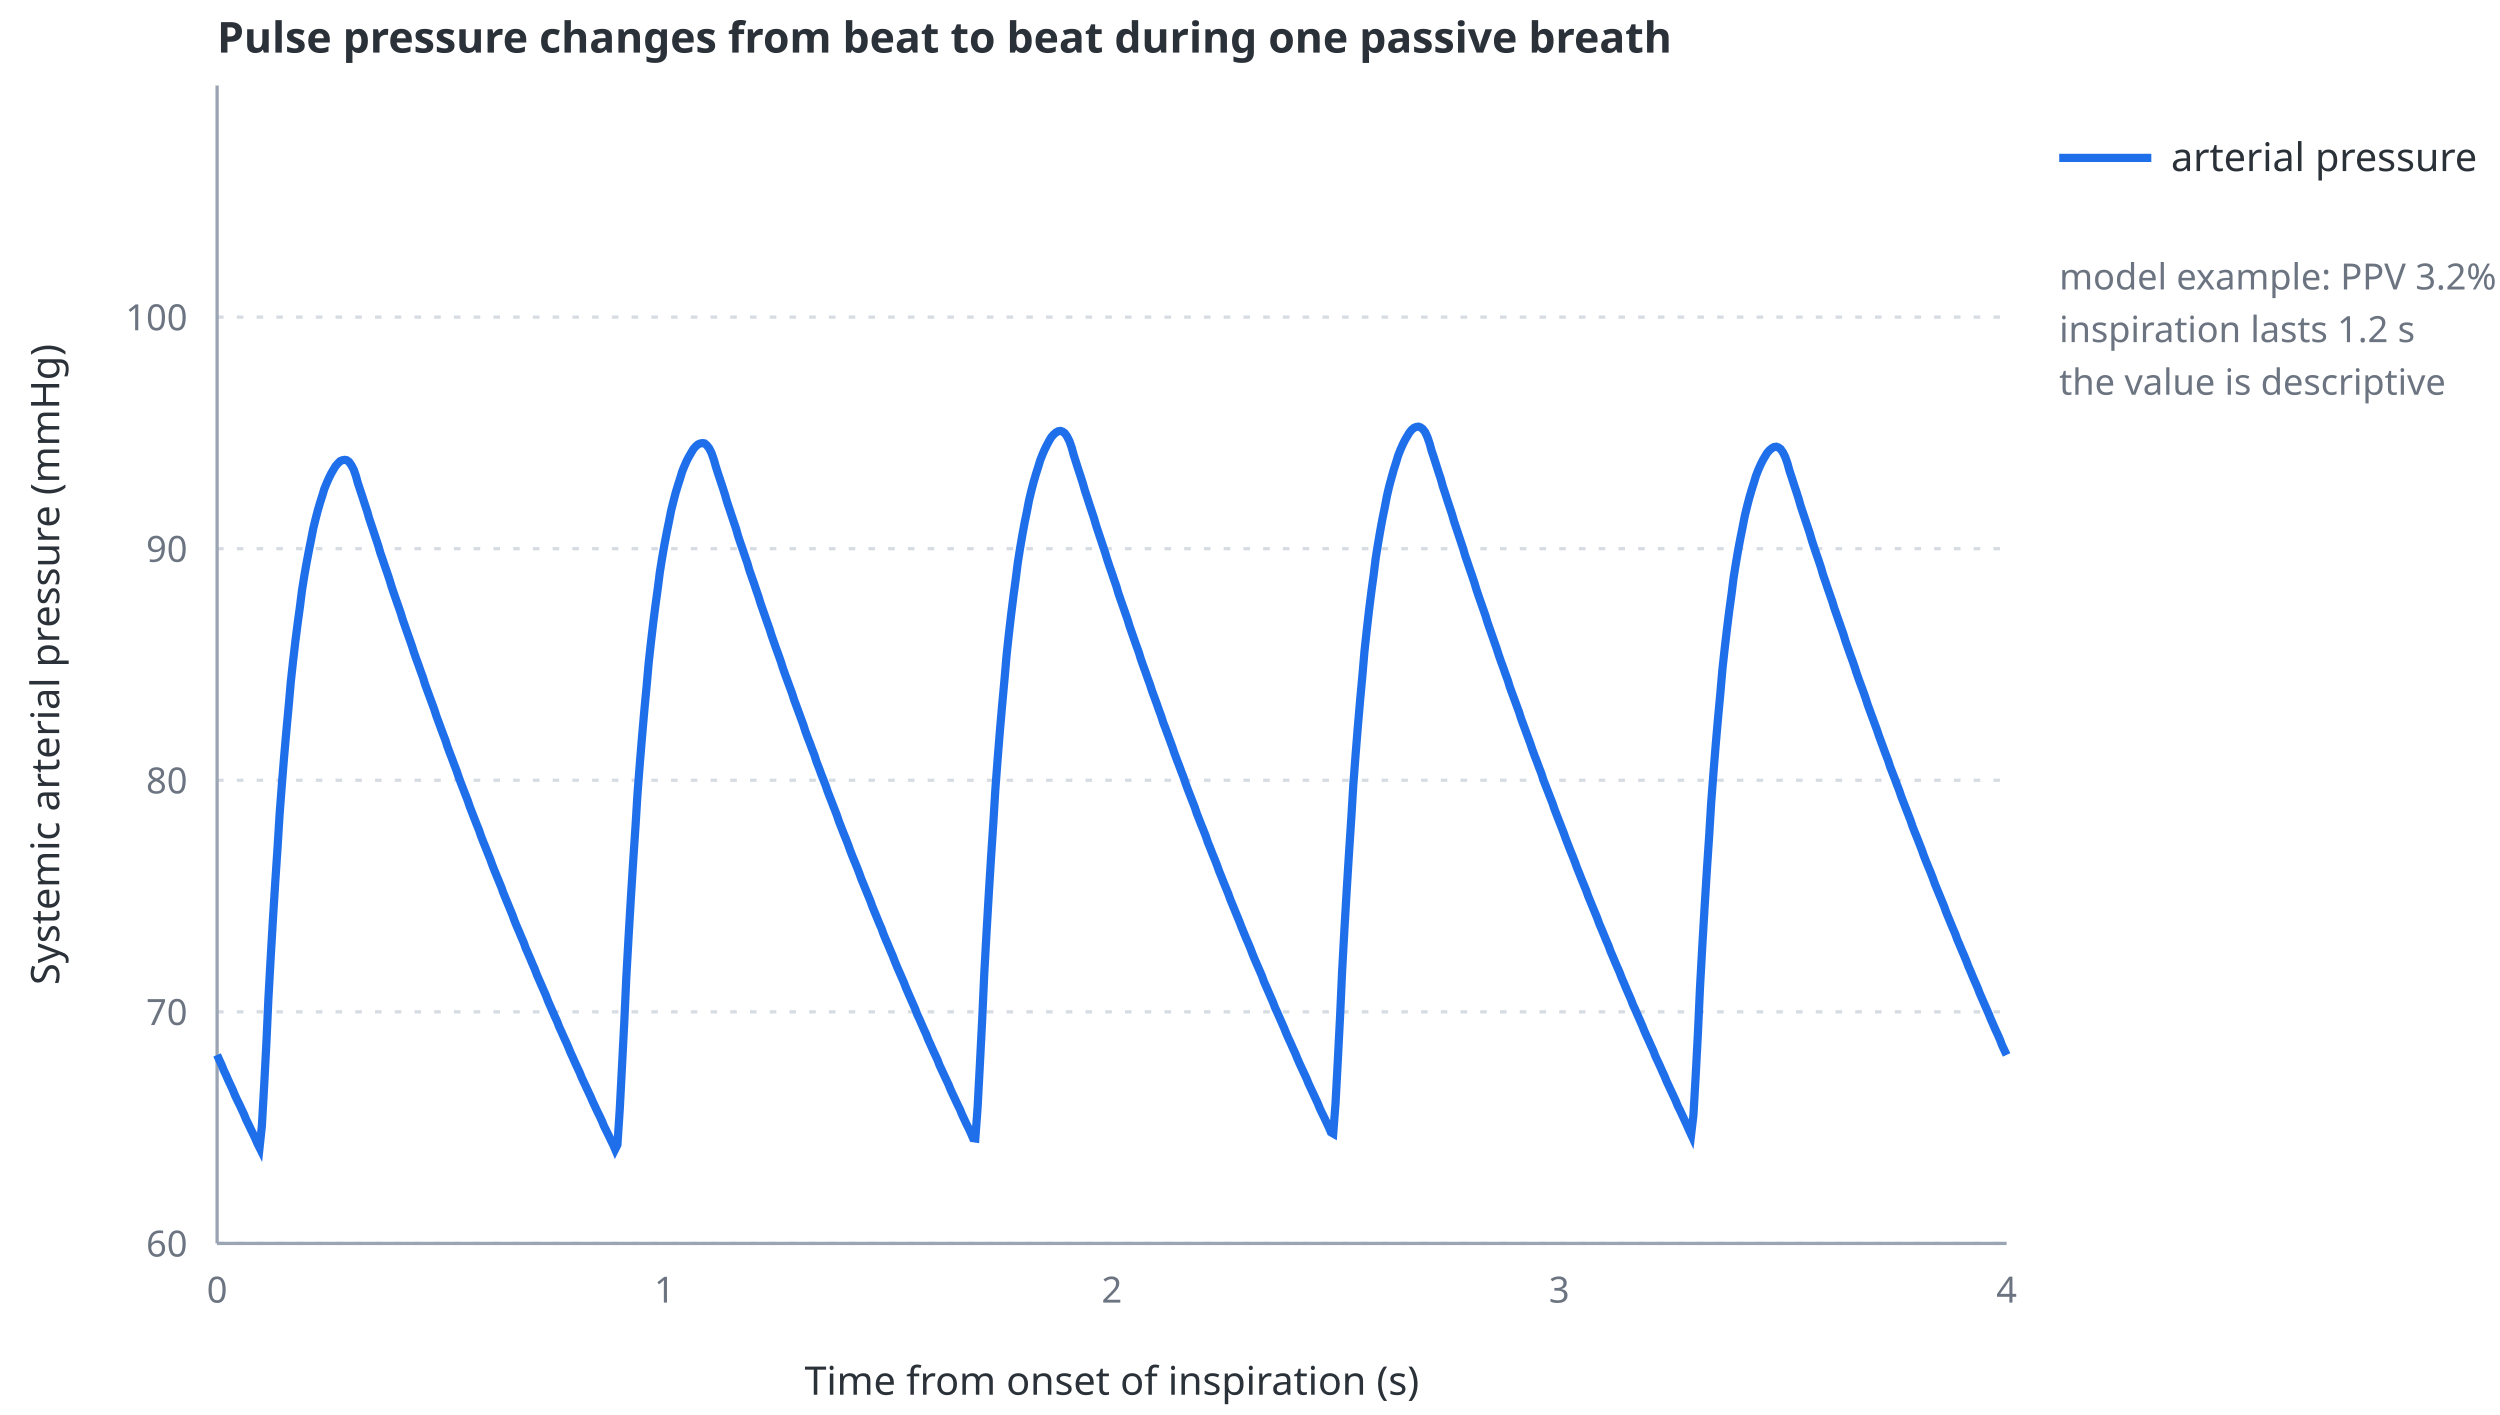
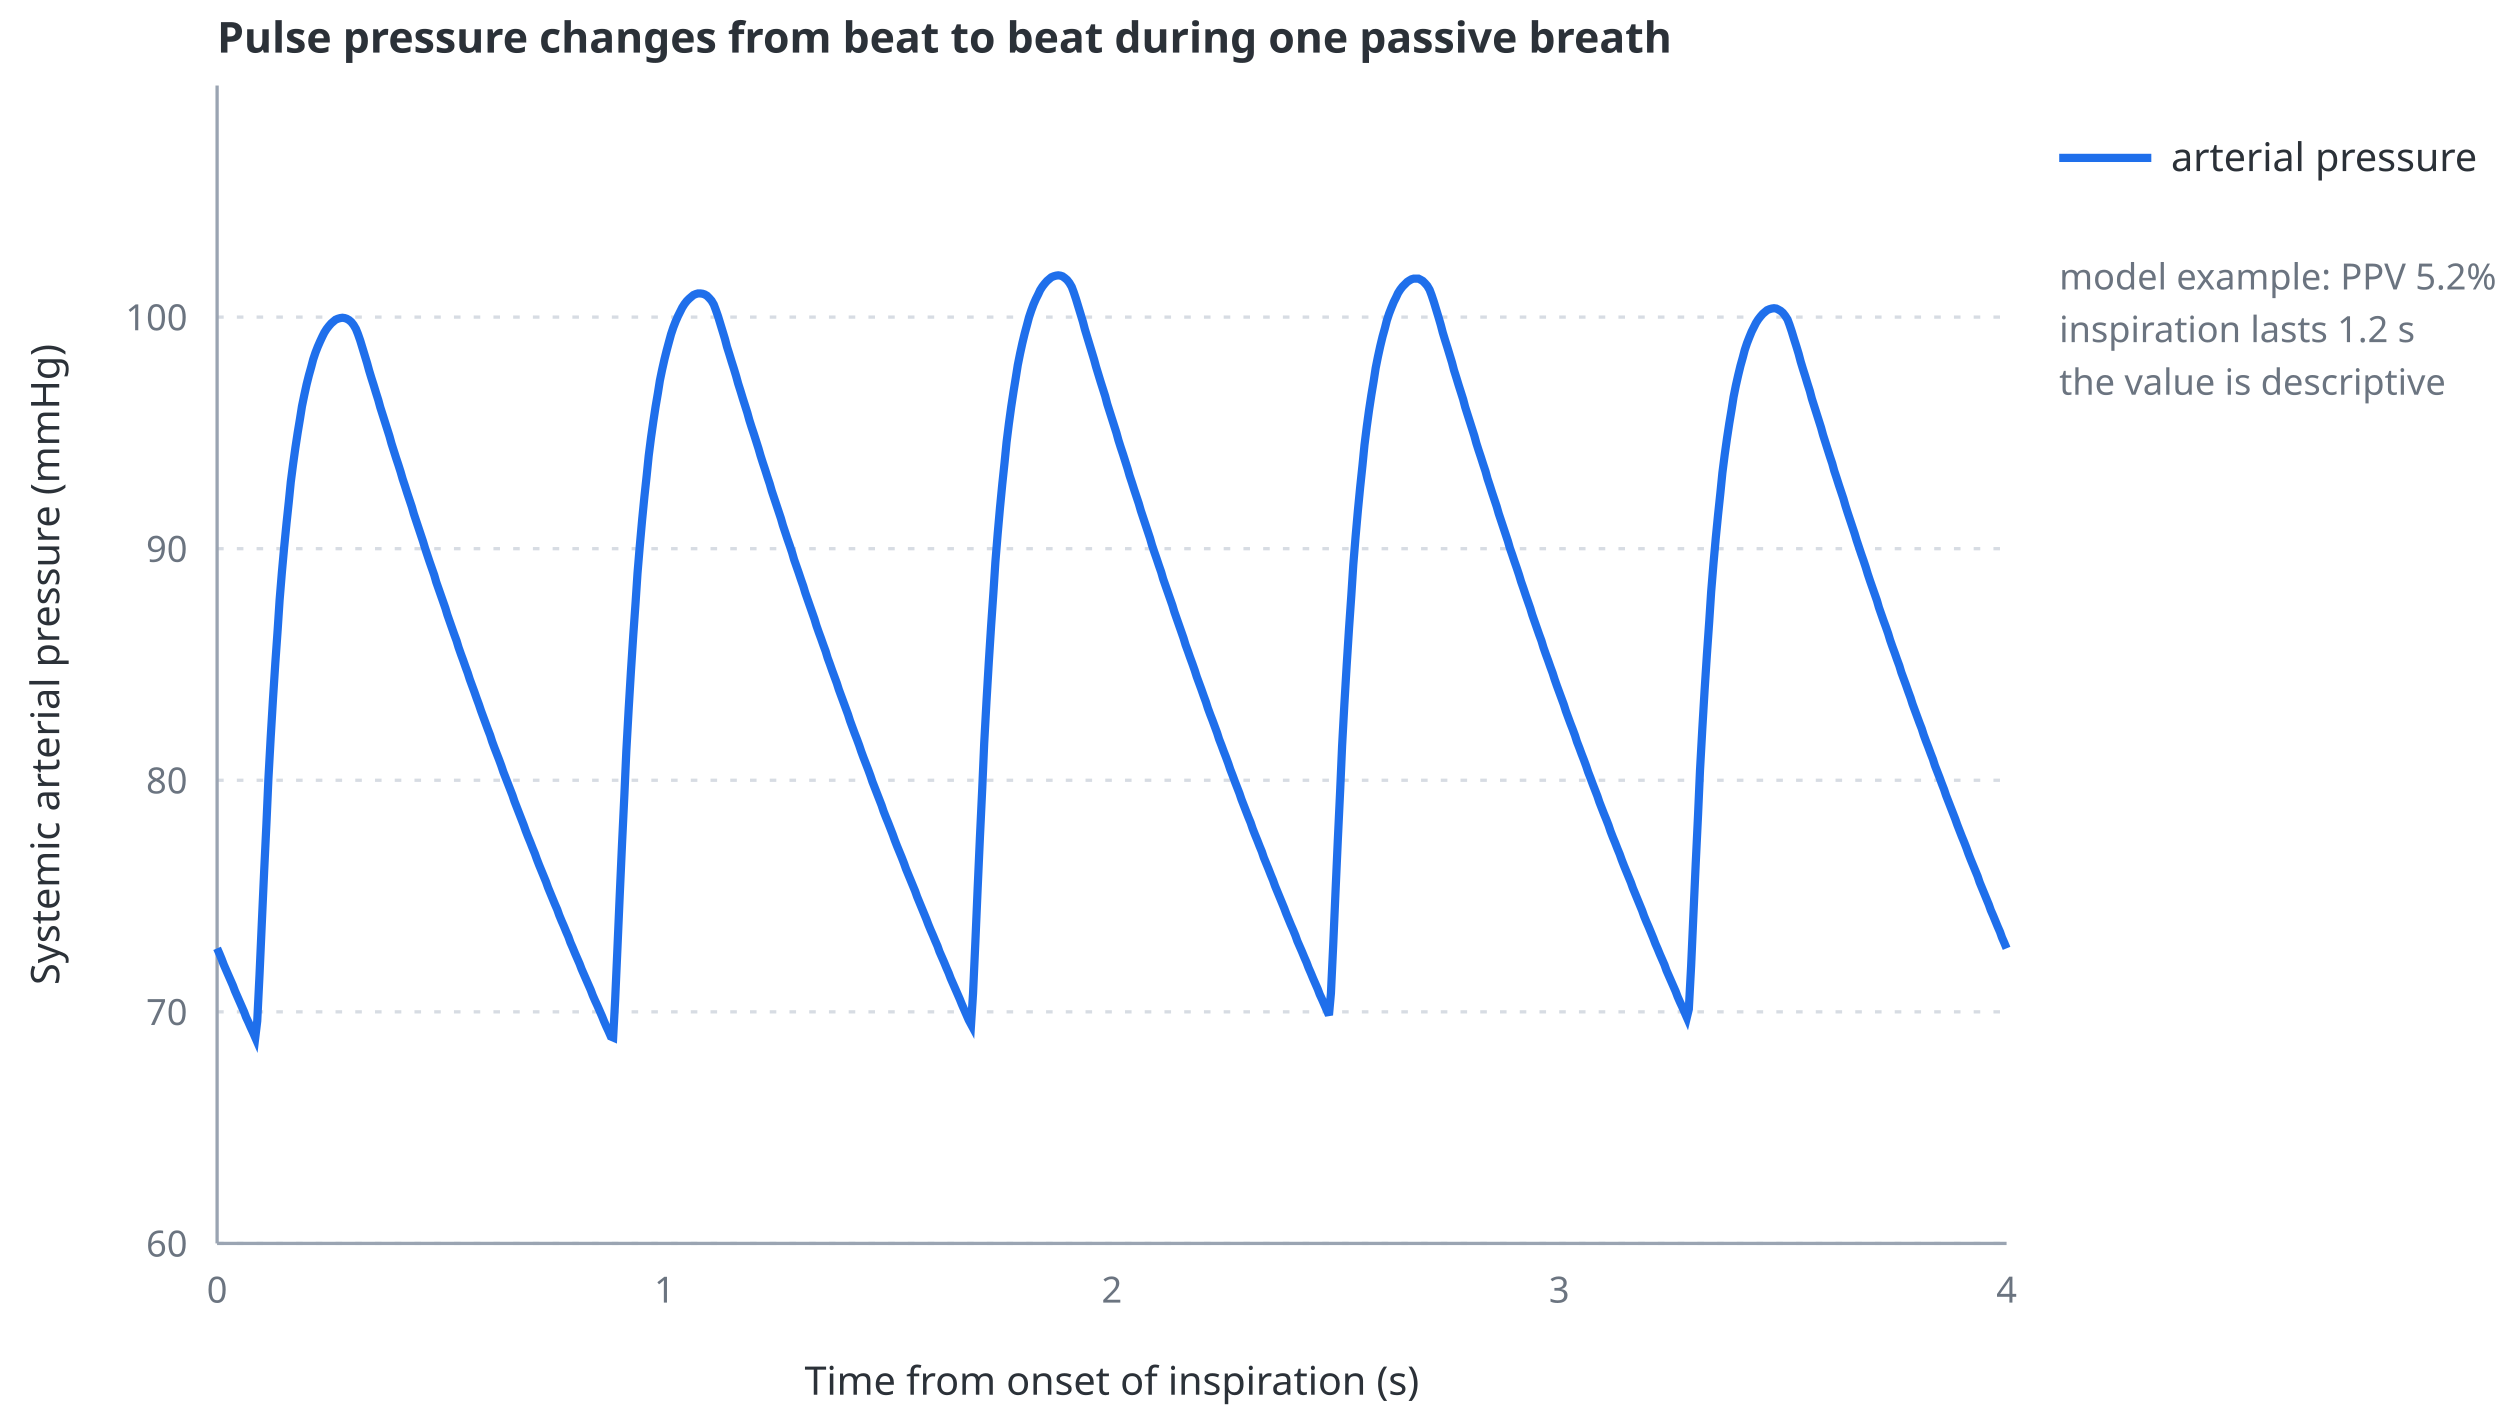
<svg xmlns="http://www.w3.org/2000/svg" viewBox="0 0 760 430" class="arthur-fig" role="img" aria-label="Pulse pressure changes from beat to beat during one passive breath">
  <style>
  svg.arthur-fig .bg { fill: none }
  svg.arthur-fig .axis { stroke: var(--fig-axis, #9aa4b2); stroke-width: 1 }
  svg.arthur-fig .grid { stroke: var(--fig-grid, #d7dce3); stroke-width: 1; stroke-dasharray: 2 4 }
  svg.arthur-fig .tick { fill: var(--fig-muted, #6b7480); font: 11px system-ui, sans-serif }
  svg.arthur-fig .label { fill: var(--fig-text, #2b3138); font: 12px system-ui, sans-serif }
  svg.arthur-fig .title { fill: var(--fig-text, #2b3138); font: 600 13px system-ui, sans-serif }
  svg.arthur-fig .lm { stroke: var(--fig-grid, #d7dce3); stroke-width: 1 }
  svg.arthur-fig .lm-text { fill: var(--fig-muted, #6b7480); font: 600 11px system-ui, sans-serif }
  svg.arthur-fig .total { stroke: var(--fig-total, #1f6feb); stroke-width: 2.5; fill: none }
  svg.arthur-fig .alv { stroke: var(--fig-alv, #d1495b); stroke-width: 1.6; fill: none; stroke-dasharray: 6 3 }
  svg.arthur-fig .extra { stroke: var(--fig-extra, #2a9d8f); stroke-width: 1.6; fill: none; stroke-dasharray: 6 3 }
  svg.arthur-fig .nadir { stroke: var(--fig-total, #1f6feb); stroke-width: 1; stroke-dasharray: 3 3 }
  svg.arthur-fig .dot { fill: var(--fig-total, #1f6feb); stroke: none }
  @media (prefers-color-scheme: dark) {
    svg.arthur-fig .axis { stroke: #5b6472 }
    svg.arthur-fig .grid, svg.arthur-fig .lm { stroke: #363d47 }
    svg.arthur-fig .tick, svg.arthur-fig .lm-text { fill: #8b95a3 }
    svg.arthur-fig .label, svg.arthur-fig .title { fill: #d6dbe2 }
    svg.arthur-fig .total, svg.arthur-fig .nadir { stroke: #58a6ff }
    svg.arthur-fig .dot { fill: #58a6ff }
    svg.arthur-fig .alv { stroke: #f08c9a }
    svg.arthur-fig .extra { stroke: #4fd1c1 }
  }
</style>
  <rect class="bg" width="760" height="430" />
  <text class="title" x="66" y="16">Pulse pressure changes from beat to beat during one passive breath</text>
  <line class="grid" x1="66" y1="378.0" x2="610" y2="378.0" />
  <text class="tick" x="57" y="382.0" text-anchor="end">60</text>
  <line class="grid" x1="66" y1="307.6" x2="610" y2="307.6" />
  <text class="tick" x="57" y="311.6" text-anchor="end">70</text>
  <line class="grid" x1="66" y1="237.2" x2="610" y2="237.2" />
  <text class="tick" x="57" y="241.2" text-anchor="end">80</text>
  <line class="grid" x1="66" y1="166.8" x2="610" y2="166.8" />
  <text class="tick" x="57" y="170.8" text-anchor="end">90</text>
  <line class="grid" x1="66" y1="96.4" x2="610" y2="96.4" />
  <text class="tick" x="57" y="100.4" text-anchor="end">100</text>
  <text class="tick" x="66.0" y="396" text-anchor="middle">0</text>
  <text class="tick" x="202.0" y="396" text-anchor="middle">1</text>
  <text class="tick" x="338.0" y="396" text-anchor="middle">2</text>
  <text class="tick" x="474.0" y="396" text-anchor="middle">3</text>
  <text class="tick" x="610.0" y="396" text-anchor="middle">4</text>
  <line class="axis" x1="66" y1="26" x2="66" y2="378" />
  <line class="axis" x1="66" y1="378.0" x2="610" y2="378.0" />
-   <path class="total" style="stroke-dasharray:none" d="M66.0 320.7 L66.7 322.3 L67.4 323.8 L68.0 325.3 L68.7 326.8 L69.4 328.4 L70.1 329.9 L70.8 331.4 L71.4 332.9 L72.1 334.4 L72.8 335.8 L73.5 337.3 L74.2 338.8 L74.8 340.3 L75.5 341.7 L76.2 343.2 L76.9 344.6 L77.6 346.1 L78.2 347.5 L78.9 348.9 L79.6 342.4 L80.3 330.1 L81.0 316.7 L81.6 303.5 L82.3 290.9 L83.0 279.0 L83.7 267.8 L84.4 257.3 L85.0 247.5 L85.7 238.3 L86.4 229.7 L87.1 221.7 L87.8 214.2 L88.4 207.3 L89.1 200.9 L89.8 194.9 L90.5 189.4 L91.2 184.3 L91.8 179.5 L92.5 175.1 L93.2 171.1 L93.9 167.4 L94.6 163.9 L95.2 160.8 L95.9 157.9 L96.6 155.2 L97.3 152.8 L98.0 150.6 L98.6 148.6 L99.3 146.9 L100.0 145.3 L100.7 143.9 L101.4 142.7 L102.0 141.7 L102.7 140.9 L103.4 140.2 L104.1 139.9 L104.8 139.8 L105.4 139.9 L106.1 140.4 L106.8 141.4 L107.5 142.7 L108.2 144.7 L108.8 146.9 L109.5 149.0 L110.2 151.1 L110.9 153.3 L111.6 155.4 L112.2 157.5 L112.9 159.6 L113.6 161.7 L114.3 163.8 L115.0 165.9 L115.6 168.0 L116.3 170.0 L117.0 172.1 L117.7 174.1 L118.4 176.2 L119.0 178.2 L119.7 180.3 L120.4 182.3 L121.1 184.3 L121.8 186.3 L122.4 188.3 L123.1 190.3 L123.8 192.3 L124.5 194.3 L125.2 196.3 L125.8 198.2 L126.5 200.2 L127.2 202.1 L127.9 204.1 L128.6 206.0 L129.2 208.0 L129.9 209.9 L130.6 211.8 L131.3 213.7 L132.0 215.6 L132.6 217.5 L133.3 219.4 L134.0 221.3 L134.7 223.2 L135.4 225.0 L136.0 226.9 L136.7 228.8 L137.4 230.6 L138.1 232.5 L138.8 234.3 L139.4 236.1 L140.1 238.0 L140.8 239.8 L141.5 241.6 L142.2 243.4 L142.8 245.2 L143.5 247.0 L144.2 248.8 L144.9 250.6 L145.6 252.3 L146.2 254.1 L146.9 255.9 L147.6 257.6 L148.3 259.4 L149.0 261.1 L149.6 262.8 L150.3 264.6 L151.0 266.3 L151.7 268.0 L152.4 269.7 L153.0 271.4 L153.7 273.1 L154.4 274.8 L155.1 276.5 L155.8 278.2 L156.4 279.9 L157.1 281.6 L157.8 283.2 L158.5 284.9 L159.2 286.5 L159.8 288.2 L160.5 289.8 L161.2 291.4 L161.9 293.1 L162.6 294.7 L163.2 296.3 L163.9 297.9 L164.6 299.5 L165.3 301.1 L166.0 302.7 L166.6 304.3 L167.3 305.9 L168.0 307.5 L168.7 309.1 L169.4 310.6 L170.0 312.2 L170.7 313.7 L171.4 315.3 L172.1 316.8 L172.8 318.4 L173.4 319.9 L174.1 321.4 L174.8 323.0 L175.5 324.5 L176.2 326.0 L176.8 327.5 L177.5 329.0 L178.2 330.5 L178.9 332.0 L179.6 333.5 L180.2 334.9 L180.9 336.4 L181.6 337.9 L182.3 339.3 L183.0 340.8 L183.6 342.3 L184.3 343.7 L185.0 345.1 L185.7 346.6 L186.4 348.0 L187.0 349.4 L187.7 348.0 L188.4 337.3 L189.1 323.9 L189.8 310.3 L190.4 297.1 L191.1 284.6 L191.8 272.7 L192.5 261.6 L193.2 251.1 L193.8 241.3 L194.5 232.2 L195.2 223.7 L195.9 215.7 L196.6 208.3 L197.2 201.5 L197.9 195.1 L198.6 189.2 L199.3 183.7 L200.0 178.6 L200.6 173.9 L201.3 169.5 L202.0 165.5 L202.7 161.8 L203.4 158.4 L204.0 155.3 L204.7 152.5 L205.4 149.8 L206.1 147.5 L206.8 145.3 L207.4 143.3 L208.1 141.6 L208.8 140.0 L209.5 138.7 L210.2 137.5 L210.8 136.5 L211.5 135.7 L212.2 135.1 L212.9 134.8 L213.6 134.7 L214.2 134.8 L214.9 135.4 L215.6 136.3 L216.3 137.7 L217.0 139.7 L217.6 141.8 L218.3 144.0 L219.0 146.1 L219.7 148.2 L220.4 150.4 L221.0 152.5 L221.7 154.6 L222.4 156.7 L223.1 158.8 L223.8 160.9 L224.4 163.0 L225.1 165.1 L225.8 167.1 L226.5 169.2 L227.2 171.2 L227.8 173.3 L228.5 175.3 L229.2 177.3 L229.9 179.4 L230.6 181.4 L231.2 183.4 L231.9 185.4 L232.6 187.4 L233.3 189.4 L234.0 191.4 L234.6 193.3 L235.3 195.3 L236.0 197.3 L236.7 199.2 L237.4 201.2 L238.0 203.1 L238.7 205.1 L239.4 207.0 L240.1 208.9 L240.8 210.8 L241.4 212.7 L242.1 214.6 L242.8 216.5 L243.5 218.4 L244.2 220.3 L244.8 222.2 L245.5 224.1 L246.2 225.9 L246.9 227.8 L247.6 229.6 L248.2 231.5 L248.9 233.3 L249.6 235.2 L250.3 237.0 L251.0 238.8 L251.6 240.6 L252.3 242.4 L253.0 244.2 L253.7 246.0 L254.4 247.8 L255.0 249.6 L255.7 251.4 L256.4 253.2 L257.1 254.9 L257.8 256.7 L258.4 258.4 L259.1 260.2 L259.8 261.9 L260.5 263.6 L261.2 265.4 L261.8 267.1 L262.5 268.8 L263.2 270.5 L263.9 272.2 L264.6 273.9 L265.2 275.6 L265.9 277.3 L266.6 279.0 L267.3 280.7 L268.0 282.3 L268.6 284.0 L269.3 285.7 L270.0 287.3 L270.7 289.0 L271.4 290.6 L272.0 292.2 L272.7 293.9 L273.4 295.5 L274.1 297.1 L274.8 298.7 L275.4 300.3 L276.1 301.9 L276.8 303.5 L277.5 305.1 L278.2 306.7 L278.8 308.3 L279.5 309.8 L280.2 311.4 L280.9 313.0 L281.6 314.5 L282.2 316.1 L282.9 317.6 L283.6 319.2 L284.3 320.7 L285.0 322.2 L285.6 323.8 L286.3 325.3 L287.0 326.8 L287.7 328.3 L288.4 329.8 L289.0 331.3 L289.7 332.8 L290.4 334.3 L291.1 335.8 L291.8 337.2 L292.4 338.7 L293.1 340.2 L293.8 341.7 L294.5 343.1 L295.2 344.6 L295.8 346.0 L296.5 346.1 L297.2 336.5 L297.9 323.3 L298.6 309.6 L299.2 296.3 L299.9 283.6 L300.6 271.6 L301.3 260.3 L302.0 249.7 L302.6 239.8 L303.3 230.5 L304.0 221.8 L304.7 213.8 L305.4 206.2 L306.0 199.2 L306.7 192.7 L307.4 186.7 L308.1 181.1 L308.8 175.9 L309.4 171.1 L310.1 166.7 L310.8 162.6 L311.5 158.8 L312.2 155.4 L312.8 152.2 L313.5 149.3 L314.2 146.6 L314.9 144.2 L315.6 142.0 L316.2 140.0 L316.9 138.2 L317.6 136.6 L318.3 135.2 L319.0 133.9 L319.6 132.9 L320.3 132.1 L321.0 131.5 L321.7 131.1 L322.4 131.0 L323.0 131.2 L323.7 131.7 L324.4 132.7 L325.1 134.1 L325.8 136.1 L326.4 138.3 L327.1 140.5 L327.8 142.7 L328.5 144.8 L329.2 147.0 L329.8 149.1 L330.5 151.2 L331.2 153.4 L331.9 155.5 L332.6 157.6 L333.2 159.7 L333.9 161.8 L334.6 163.9 L335.3 166.0 L336.0 168.1 L336.6 170.1 L337.3 172.2 L338.0 174.2 L338.7 176.3 L339.4 178.3 L340.0 180.4 L340.7 182.4 L341.4 184.4 L342.1 186.4 L342.8 188.4 L343.4 190.4 L344.1 192.4 L344.8 194.4 L345.5 196.4 L346.2 198.3 L346.8 200.3 L347.5 202.3 L348.2 204.2 L348.9 206.2 L349.6 208.1 L350.2 210.0 L350.9 211.9 L351.6 213.8 L352.3 215.8 L353.0 217.7 L353.6 219.6 L354.3 221.4 L355.0 223.3 L355.7 225.2 L356.4 227.1 L357.0 228.9 L357.7 230.8 L358.4 232.6 L359.1 234.5 L359.8 236.3 L360.4 238.1 L361.1 240.0 L361.8 241.8 L362.5 243.6 L363.2 245.4 L363.8 247.2 L364.5 249.0 L365.2 250.8 L365.9 252.5 L366.6 254.3 L367.2 256.1 L367.9 257.8 L368.6 259.6 L369.3 261.3 L370.0 263.1 L370.6 264.8 L371.3 266.5 L372.0 268.3 L372.7 270.0 L373.4 271.7 L374.0 273.4 L374.7 275.1 L375.4 276.8 L376.1 278.5 L376.8 280.2 L377.4 281.8 L378.1 283.5 L378.8 285.2 L379.5 286.8 L380.2 288.5 L380.8 290.1 L381.5 291.8 L382.2 293.4 L382.9 295.0 L383.6 296.6 L384.2 298.3 L384.9 299.9 L385.6 301.5 L386.3 303.1 L387.0 304.7 L387.6 306.3 L388.3 307.8 L389.0 309.4 L389.7 311.0 L390.4 312.6 L391.0 314.1 L391.7 315.7 L392.4 317.2 L393.1 318.8 L393.8 320.3 L394.4 321.8 L395.1 323.4 L395.8 324.9 L396.5 326.4 L397.2 327.9 L397.8 329.4 L398.5 330.9 L399.2 332.4 L399.9 333.9 L400.6 335.4 L401.2 336.9 L401.9 338.4 L402.6 339.8 L403.3 341.3 L404.0 342.8 L404.6 344.2 L405.3 344.6 L406.0 335.4 L406.7 322.3 L407.4 308.6 L408.0 295.3 L408.7 282.6 L409.4 270.6 L410.1 259.3 L410.8 248.6 L411.4 238.7 L412.1 229.4 L412.8 220.7 L413.5 212.6 L414.2 205.0 L414.8 198.0 L415.5 191.5 L416.2 185.4 L416.9 179.8 L417.6 174.7 L418.2 169.8 L418.9 165.4 L419.6 161.3 L420.3 157.5 L421.0 154.1 L421.6 150.9 L422.3 147.9 L423.0 145.3 L423.7 142.8 L424.4 140.6 L425.0 138.6 L425.7 136.8 L426.4 135.2 L427.1 133.8 L427.8 132.6 L428.4 131.6 L429.1 130.7 L429.8 130.1 L430.5 129.8 L431.2 129.7 L431.8 129.9 L432.5 130.4 L433.2 131.3 L433.9 132.8 L434.6 134.8 L435.2 137.0 L435.9 139.1 L436.6 141.3 L437.3 143.5 L438.0 145.6 L438.6 147.8 L439.3 149.9 L440.0 152.1 L440.7 154.2 L441.4 156.3 L442.0 158.4 L442.7 160.5 L443.4 162.6 L444.1 164.7 L444.8 166.8 L445.4 168.9 L446.1 170.9 L446.8 173.0 L447.5 175.0 L448.2 177.1 L448.8 179.1 L449.5 181.2 L450.2 183.2 L450.9 185.2 L451.6 187.2 L452.2 189.2 L452.9 191.2 L453.6 193.2 L454.3 195.2 L455.0 197.2 L455.6 199.1 L456.3 201.1 L457.0 203.0 L457.7 205.0 L458.4 206.9 L459.0 208.9 L459.7 210.8 L460.4 212.7 L461.1 214.6 L461.8 216.5 L462.4 218.4 L463.1 220.3 L463.8 222.2 L464.5 224.1 L465.2 226.0 L465.8 227.8 L466.5 229.7 L467.2 231.5 L467.9 233.4 L468.6 235.2 L469.2 237.1 L469.9 238.9 L470.6 240.7 L471.3 242.5 L472.0 244.3 L472.6 246.1 L473.3 247.9 L474.0 249.7 L474.7 251.5 L475.4 253.3 L476.0 255.0 L476.7 256.8 L477.4 258.6 L478.1 260.3 L478.8 262.1 L479.4 263.8 L480.1 265.5 L480.8 267.3 L481.5 269.0 L482.2 270.7 L482.8 272.4 L483.5 274.1 L484.2 275.8 L484.9 277.5 L485.6 279.2 L486.2 280.9 L486.9 282.5 L487.6 284.2 L488.3 285.9 L489.0 287.5 L489.6 289.2 L490.3 290.8 L491.0 292.5 L491.7 294.1 L492.4 295.7 L493.0 297.3 L493.7 298.9 L494.4 300.6 L495.1 302.2 L495.8 303.8 L496.4 305.4 L497.1 306.9 L497.8 308.5 L498.5 310.1 L499.2 311.7 L499.8 313.2 L500.5 314.8 L501.2 316.3 L501.9 317.9 L502.6 319.4 L503.2 321.0 L503.9 322.5 L504.6 324.0 L505.3 325.6 L506.0 327.1 L506.6 328.6 L507.3 330.1 L508.0 331.6 L508.7 333.1 L509.4 334.6 L510.0 336.1 L510.7 337.5 L511.4 339.0 L512.1 340.5 L512.8 342.0 L513.4 343.4 L514.1 344.9 L514.8 339.0 L515.5 326.8 L516.2 313.4 L516.8 300.2 L517.5 287.6 L518.2 275.7 L518.9 264.4 L519.6 253.9 L520.2 244.0 L520.9 234.8 L521.6 226.1 L522.3 218.1 L523.0 210.6 L523.6 203.6 L524.3 197.2 L525.0 191.2 L525.7 185.6 L526.4 180.5 L527.0 175.7 L527.7 171.3 L528.4 167.2 L529.1 163.5 L529.8 160.0 L530.4 156.9 L531.1 154.0 L531.8 151.3 L532.5 148.9 L533.2 146.7 L533.8 144.7 L534.5 142.9 L535.2 141.3 L535.9 139.9 L536.6 138.7 L537.2 137.7 L537.9 136.9 L538.6 136.3 L539.3 135.9 L540.0 135.8 L540.6 136.0 L541.3 136.5 L542.0 137.5 L542.7 138.9 L543.4 140.9 L544.0 143.1 L544.7 145.2 L545.4 147.4 L546.1 149.5 L546.8 151.7 L547.4 153.8 L548.1 155.9 L548.8 158.0 L549.5 160.1 L550.2 162.2 L550.8 164.3 L551.5 166.4 L552.2 168.5 L552.9 170.5 L553.6 172.6 L554.2 174.7 L554.9 176.7 L555.6 178.8 L556.3 180.8 L557.0 182.8 L557.6 184.8 L558.3 186.8 L559.0 188.8 L559.7 190.8 L560.4 192.8 L561.0 194.8 L561.7 196.8 L562.4 198.8 L563.1 200.7 L563.8 202.7 L564.4 204.6 L565.1 206.6 L565.8 208.5 L566.5 210.4 L567.2 212.4 L567.8 214.3 L568.5 216.2 L569.2 218.1 L569.9 220.0 L570.6 221.9 L571.2 223.7 L571.9 225.6 L572.6 227.5 L573.3 229.4 L574.0 231.2 L574.6 233.1 L575.3 234.9 L576.0 236.7 L576.7 238.6 L577.4 240.4 L578.0 242.2 L578.7 244.0 L579.4 245.8 L580.1 247.6 L580.8 249.4 L581.4 251.2 L582.1 253.0 L582.8 254.7 L583.5 256.5 L584.2 258.3 L584.8 260.0 L585.5 261.8 L586.2 263.5 L586.9 265.2 L587.6 267.0 L588.2 268.7 L588.9 270.4 L589.6 272.1 L590.3 273.8 L591.0 275.5 L591.6 277.2 L592.3 278.9 L593.0 280.6 L593.7 282.3 L594.4 283.9 L595.0 285.6 L595.7 287.2 L596.4 288.9 L597.1 290.5 L597.8 292.2 L598.4 293.8 L599.1 295.4 L599.8 297.1 L600.5 298.7 L601.2 300.3 L601.8 301.9 L602.5 303.5 L603.2 305.1 L603.9 306.7 L604.6 308.3 L605.2 309.8 L605.9 311.4 L606.6 313.0 L607.3 314.5 L608.0 316.1 L608.6 317.7 L609.3 319.2 L610.0 320.7" />
+   <path class="total" style="stroke-dasharray:none" d="M66.0 288.3 L66.7 289.9 L67.4 291.6 L68.0 293.2 L68.7 294.8 L69.4 296.4 L70.1 298.0 L70.8 299.6 L71.4 301.2 L72.1 302.8 L72.8 304.4 L73.5 306.0 L74.2 307.6 L74.8 309.2 L75.5 310.7 L76.2 312.3 L76.9 313.8 L77.6 315.4 L78.2 310.4 L78.9 296.2 L79.6 280.4 L80.3 264.9 L81.0 250.3 L81.6 236.7 L82.3 224.0 L83.0 212.3 L83.7 201.5 L84.4 191.6 L85.0 182.4 L85.7 173.9 L86.4 166.2 L87.1 159.1 L87.8 152.5 L88.4 146.5 L89.1 141.1 L89.8 136.1 L90.5 131.5 L91.2 127.3 L91.8 123.5 L92.5 120.1 L93.2 116.9 L93.9 114.1 L94.6 111.6 L95.2 109.3 L95.9 107.2 L96.6 105.4 L97.3 103.8 L98.0 102.3 L98.6 101.1 L99.3 100.0 L100.0 99.1 L100.7 98.3 L101.4 97.7 L102.0 97.2 L102.7 96.9 L103.4 96.7 L104.1 96.6 L104.8 96.7 L105.4 96.9 L106.1 97.3 L106.8 97.9 L107.5 98.8 L108.2 100.0 L108.8 101.5 L109.5 103.5 L110.2 105.8 L110.9 108.1 L111.6 110.4 L112.2 112.6 L112.9 114.9 L113.6 117.1 L114.3 119.4 L115.0 121.6 L115.6 123.8 L116.3 126.0 L117.0 128.2 L117.7 130.4 L118.4 132.6 L119.0 134.8 L119.7 137.0 L120.4 139.2 L121.1 141.3 L121.8 143.5 L122.4 145.6 L123.1 147.7 L123.8 149.9 L124.5 152.0 L125.2 154.1 L125.8 156.2 L126.5 158.3 L127.2 160.4 L127.9 162.5 L128.6 164.6 L129.2 166.6 L129.9 168.7 L130.6 170.8 L131.3 172.8 L132.0 174.8 L132.6 176.9 L133.3 178.9 L134.0 180.9 L134.7 182.9 L135.4 184.9 L136.0 186.9 L136.7 188.9 L137.4 190.9 L138.1 192.9 L138.8 194.8 L139.4 196.8 L140.1 198.8 L140.8 200.7 L141.5 202.7 L142.2 204.6 L142.8 206.5 L143.5 208.4 L144.2 210.3 L144.9 212.3 L145.6 214.2 L146.2 216.0 L146.9 217.9 L147.6 219.8 L148.3 221.7 L149.0 223.5 L149.6 225.4 L150.3 227.3 L151.0 229.1 L151.7 230.9 L152.4 232.8 L153.0 234.6 L153.7 236.4 L154.4 238.2 L155.1 240.0 L155.8 241.8 L156.4 243.6 L157.1 245.4 L157.8 247.2 L158.5 249.0 L159.2 250.8 L159.8 252.5 L160.5 254.3 L161.2 256.0 L161.9 257.8 L162.6 259.5 L163.2 261.2 L163.9 263.0 L164.6 264.7 L165.3 266.4 L166.0 268.1 L166.6 269.8 L167.3 271.5 L168.0 273.2 L168.7 274.9 L169.4 276.5 L170.0 278.2 L170.7 279.9 L171.4 281.5 L172.1 283.2 L172.8 284.8 L173.4 286.5 L174.1 288.1 L174.8 289.8 L175.5 291.4 L176.2 293.0 L176.8 294.6 L177.5 296.2 L178.2 297.8 L178.9 299.4 L179.6 301.0 L180.2 302.6 L180.9 304.2 L181.6 305.7 L182.3 307.3 L183.0 308.9 L183.6 310.4 L184.3 312.0 L185.0 313.5 L185.7 315.1 L186.4 315.4 L187.0 304.1 L187.7 288.3 L188.4 272.1 L189.1 256.5 L189.8 241.9 L190.4 228.4 L191.1 215.8 L191.8 204.1 L192.5 193.3 L193.2 183.4 L193.8 174.3 L194.5 165.9 L195.2 158.1 L195.9 151.0 L196.6 144.5 L197.2 138.6 L197.9 133.1 L198.6 128.2 L199.3 123.6 L200.0 119.5 L200.6 115.7 L201.3 112.3 L202.0 109.2 L202.7 106.4 L203.4 103.8 L204.0 101.6 L204.7 99.5 L205.4 97.7 L206.1 96.1 L206.8 94.7 L207.4 93.5 L208.1 92.4 L208.8 91.5 L209.5 90.8 L210.2 90.2 L210.8 89.7 L211.5 89.4 L212.2 89.2 L212.9 89.2 L213.6 89.3 L214.2 89.5 L214.9 89.9 L215.6 90.6 L216.3 91.4 L217.0 92.6 L217.6 94.2 L218.3 96.2 L219.0 98.5 L219.7 100.8 L220.4 103.1 L221.0 105.4 L221.7 107.6 L222.4 109.9 L223.1 112.1 L223.8 114.4 L224.4 116.6 L225.1 118.8 L225.8 121.1 L226.5 123.3 L227.2 125.5 L227.8 127.7 L228.5 129.9 L229.2 132.0 L229.9 134.2 L230.6 136.4 L231.2 138.5 L231.9 140.7 L232.6 142.8 L233.3 145.0 L234.0 147.1 L234.6 149.2 L235.3 151.3 L236.0 153.4 L236.7 155.5 L237.4 157.6 L238.0 159.7 L238.7 161.8 L239.4 163.9 L240.1 165.9 L240.8 168.0 L241.4 170.1 L242.1 172.1 L242.8 174.1 L243.5 176.2 L244.2 178.2 L244.8 180.2 L245.5 182.2 L246.2 184.2 L246.9 186.2 L247.6 188.2 L248.2 190.2 L248.9 192.2 L249.6 194.1 L250.3 196.1 L251.0 198.0 L251.6 200.0 L252.3 201.9 L253.0 203.9 L253.7 205.8 L254.4 207.7 L255.0 209.6 L255.7 211.5 L256.4 213.4 L257.1 215.3 L257.8 217.2 L258.4 219.1 L259.1 221.0 L259.8 222.9 L260.5 224.7 L261.2 226.6 L261.8 228.4 L262.5 230.3 L263.2 232.1 L263.9 233.9 L264.6 235.8 L265.2 237.6 L265.9 239.4 L266.6 241.2 L267.3 243.0 L268.0 244.8 L268.6 246.6 L269.3 248.4 L270.0 250.1 L270.7 251.9 L271.4 253.7 L272.0 255.4 L272.7 257.2 L273.4 258.9 L274.1 260.6 L274.8 262.4 L275.4 264.1 L276.1 265.8 L276.8 267.5 L277.5 269.2 L278.2 270.9 L278.8 272.6 L279.5 274.3 L280.2 276.0 L280.9 277.7 L281.6 279.4 L282.2 281.0 L282.9 282.7 L283.6 284.3 L284.3 286.0 L285.0 287.6 L285.6 289.3 L286.3 290.9 L287.0 292.5 L287.7 294.2 L288.4 295.8 L289.0 297.4 L289.7 299.0 L290.4 300.6 L291.1 302.2 L291.8 303.8 L292.4 305.3 L293.1 306.9 L293.8 308.5 L294.5 310.1 L295.2 311.4 L295.8 302.1 L296.5 286.6 L297.2 270.2 L297.9 254.5 L298.6 239.7 L299.2 225.9 L299.9 213.1 L300.6 201.2 L301.3 190.2 L302.0 180.1 L302.6 170.8 L303.3 162.2 L304.0 154.3 L304.7 147.1 L305.4 140.5 L306.0 134.4 L306.7 128.8 L307.4 123.7 L308.1 119.1 L308.8 114.8 L309.4 111.0 L310.1 107.5 L310.8 104.3 L311.5 101.4 L312.2 98.8 L312.8 96.5 L313.5 94.4 L314.2 92.5 L314.9 90.9 L315.6 89.5 L316.2 88.2 L316.9 87.1 L317.6 86.2 L318.3 85.4 L319.0 84.8 L319.6 84.3 L320.3 84.0 L321.0 83.8 L321.7 83.7 L322.4 83.8 L323.0 84.0 L323.7 84.5 L324.4 85.1 L325.1 86.0 L325.8 87.2 L326.4 88.8 L327.1 90.9 L327.8 93.2 L328.5 95.5 L329.2 97.8 L329.8 100.1 L330.5 102.4 L331.2 104.7 L331.9 107.0 L332.6 109.3 L333.2 111.5 L333.9 113.8 L334.6 116.1 L335.3 118.3 L336.0 120.5 L336.6 122.8 L337.3 125.0 L338.0 127.2 L338.7 129.4 L339.4 131.6 L340.0 133.8 L340.7 136.0 L341.4 138.1 L342.1 140.3 L342.8 142.5 L343.4 144.6 L344.1 146.7 L344.8 148.9 L345.5 151.0 L346.2 153.1 L346.8 155.2 L347.5 157.3 L348.2 159.4 L348.9 161.5 L349.6 163.6 L350.2 165.7 L350.9 167.8 L351.6 169.8 L352.3 171.9 L353.0 173.9 L353.6 176.0 L354.3 178.0 L355.0 180.0 L355.7 182.0 L356.4 184.0 L357.0 186.0 L357.7 188.0 L358.4 190.0 L359.1 192.0 L359.8 194.0 L360.4 196.0 L361.1 197.9 L361.8 199.9 L362.5 201.8 L363.2 203.8 L363.8 205.7 L364.5 207.6 L365.2 209.5 L365.9 211.5 L366.6 213.4 L367.2 215.3 L367.9 217.2 L368.6 219.0 L369.3 220.9 L370.0 222.8 L370.6 224.7 L371.3 226.5 L372.0 228.4 L372.7 230.2 L373.4 232.1 L374.0 233.9 L374.7 235.7 L375.4 237.6 L376.1 239.4 L376.8 241.2 L377.4 243.0 L378.1 244.8 L378.8 246.6 L379.5 248.4 L380.2 250.1 L380.8 251.9 L381.5 253.7 L382.2 255.4 L382.9 257.2 L383.6 258.9 L384.2 260.7 L384.9 262.4 L385.6 264.1 L386.3 265.9 L387.0 267.6 L387.6 269.3 L388.3 271.0 L389.0 272.7 L389.7 274.4 L390.4 276.1 L391.0 277.7 L391.7 279.4 L392.4 281.1 L393.1 282.7 L393.8 284.4 L394.4 286.1 L395.1 287.7 L395.8 289.3 L396.5 291.0 L397.2 292.6 L397.8 294.2 L398.5 295.8 L399.2 297.5 L399.9 299.1 L400.6 300.7 L401.2 302.3 L401.9 303.8 L402.6 305.4 L403.3 307.0 L404.0 308.6 L404.6 302.0 L405.3 287.2 L406.0 271.0 L406.7 255.3 L407.4 240.5 L408.0 226.7 L408.7 213.9 L409.4 202.1 L410.1 191.1 L410.8 181.0 L411.4 171.7 L412.1 163.1 L412.8 155.2 L413.5 148.0 L414.2 141.4 L414.8 135.3 L415.5 129.7 L416.2 124.6 L416.9 120.0 L417.6 115.8 L418.2 111.9 L418.9 108.4 L419.6 105.2 L420.3 102.3 L421.0 99.8 L421.6 97.4 L422.3 95.3 L423.0 93.5 L423.7 91.8 L424.4 90.4 L425.0 89.1 L425.7 88.0 L426.4 87.1 L427.1 86.4 L427.8 85.7 L428.4 85.3 L429.1 84.9 L429.8 84.7 L430.5 84.7 L431.2 84.7 L431.8 85.0 L432.5 85.4 L433.2 86.1 L433.9 86.9 L434.6 88.1 L435.2 89.7 L435.9 91.8 L436.6 94.1 L437.3 96.4 L438.0 98.8 L438.6 101.1 L439.3 103.4 L440.0 105.6 L440.7 107.9 L441.4 110.2 L442.0 112.5 L442.7 114.7 L443.4 117.0 L444.1 119.2 L444.8 121.4 L445.4 123.7 L446.1 125.9 L446.8 128.1 L447.5 130.3 L448.2 132.5 L448.8 134.7 L449.5 136.9 L450.2 139.0 L450.9 141.2 L451.6 143.3 L452.2 145.5 L452.9 147.6 L453.6 149.8 L454.3 151.9 L455.0 154.0 L455.6 156.1 L456.3 158.2 L457.0 160.3 L457.7 162.4 L458.4 164.5 L459.0 166.6 L459.7 168.6 L460.4 170.7 L461.1 172.7 L461.8 174.8 L462.4 176.8 L463.1 178.8 L463.8 180.9 L464.5 182.9 L465.2 184.9 L465.8 186.9 L466.5 188.9 L467.2 190.9 L467.9 192.9 L468.6 194.8 L469.2 196.8 L469.9 198.8 L470.6 200.7 L471.3 202.7 L472.0 204.6 L472.6 206.5 L473.3 208.5 L474.0 210.4 L474.7 212.3 L475.4 214.2 L476.0 216.1 L476.7 218.0 L477.4 219.9 L478.1 221.7 L478.8 223.6 L479.4 225.5 L480.1 227.3 L480.8 229.2 L481.5 231.0 L482.2 232.9 L482.8 234.7 L483.5 236.5 L484.2 238.4 L484.9 240.2 L485.6 242.0 L486.2 243.8 L486.9 245.6 L487.6 247.4 L488.3 249.1 L489.0 250.9 L489.6 252.7 L490.3 254.5 L491.0 256.2 L491.7 258.0 L492.4 259.7 L493.0 261.4 L493.7 263.2 L494.4 264.9 L495.1 266.6 L495.8 268.3 L496.4 270.0 L497.1 271.7 L497.8 273.4 L498.5 275.1 L499.2 276.8 L499.8 278.5 L500.5 280.2 L501.2 281.8 L501.9 283.5 L502.6 285.2 L503.2 286.8 L503.9 288.4 L504.6 290.1 L505.3 291.7 L506.0 293.3 L506.6 295.0 L507.3 296.6 L508.0 298.2 L508.7 299.8 L509.4 301.4 L510.0 303.0 L510.7 304.6 L511.4 306.1 L512.1 307.7 L512.8 309.3 L513.4 306.8 L514.1 293.7 L514.8 278.0 L515.5 262.5 L516.2 247.9 L516.8 234.2 L517.5 221.6 L518.2 209.8 L518.9 199.0 L519.6 189.0 L520.2 179.8 L520.9 171.3 L521.6 163.5 L522.3 156.4 L523.0 149.8 L523.6 143.8 L524.3 138.3 L525.0 133.3 L525.7 128.7 L526.4 124.5 L527.0 120.7 L527.7 117.2 L528.4 114.1 L529.1 111.2 L529.8 108.7 L530.4 106.4 L531.1 104.3 L531.8 102.5 L532.5 100.8 L533.2 99.4 L533.8 98.2 L534.5 97.1 L535.2 96.2 L535.9 95.4 L536.6 94.8 L537.2 94.3 L537.9 94.0 L538.6 93.8 L539.3 93.7 L540.0 93.8 L540.6 94.1 L541.3 94.5 L542.0 95.1 L542.7 96.0 L543.4 97.1 L544.0 98.7 L544.7 100.8 L545.4 103.1 L546.1 105.3 L546.8 107.6 L547.4 109.9 L548.1 112.2 L548.8 114.4 L549.5 116.7 L550.2 118.9 L550.8 121.2 L551.5 123.4 L552.2 125.6 L552.9 127.8 L553.6 130.0 L554.2 132.2 L554.9 134.4 L555.6 136.6 L556.3 138.8 L557.0 140.9 L557.6 143.1 L558.3 145.2 L559.0 147.4 L559.7 149.5 L560.4 151.6 L561.0 153.7 L561.7 155.9 L562.4 158.0 L563.1 160.1 L563.8 162.2 L564.4 164.2 L565.1 166.3 L565.8 168.4 L566.5 170.4 L567.2 172.5 L567.8 174.5 L568.5 176.6 L569.2 178.6 L569.9 180.6 L570.6 182.6 L571.2 184.7 L571.9 186.7 L572.6 188.7 L573.3 190.6 L574.0 192.6 L574.6 194.6 L575.3 196.6 L576.0 198.5 L576.7 200.5 L577.4 202.4 L578.0 204.4 L578.7 206.3 L579.4 208.2 L580.1 210.2 L580.8 212.1 L581.4 214.0 L582.1 215.9 L582.8 217.8 L583.5 219.7 L584.2 221.5 L584.8 223.4 L585.5 225.3 L586.2 227.1 L586.9 229.0 L587.6 230.8 L588.2 232.7 L588.9 234.5 L589.6 236.3 L590.3 238.2 L591.0 240.0 L591.6 241.8 L592.3 243.6 L593.0 245.4 L593.7 247.2 L594.4 249.0 L595.0 250.7 L595.7 252.5 L596.4 254.3 L597.1 256.0 L597.8 257.8 L598.4 259.5 L599.1 261.3 L599.8 263.0 L600.5 264.7 L601.2 266.4 L601.8 268.2 L602.5 269.9 L603.2 271.6 L603.9 273.3 L604.6 275.0 L605.2 276.7 L605.9 278.3 L606.6 280.0 L607.3 281.7 L608.0 283.3 L608.6 285.0 L609.3 286.6 L610.0 288.3" />
  <text class="label" transform="translate(18 202) rotate(-90)" text-anchor="middle">Systemic arterial pressure (mmHg)</text>
  <text class="label" x="338" y="424" text-anchor="middle">Time from onset of inspiration (s)</text>
  <line class="total" style="stroke-dasharray:none" x1="626" y1="48" x2="654" y2="48" />
  <text class="label" x="660" y="52">arterial pressure</text>
-   <text class="tick" x="626" y="88">model example: PPV 3.2%</text>
+   <text class="tick" x="626" y="88">model example: PPV 5.2%</text>
  <text class="tick" x="626" y="104">inspiration lasts 1.2 s</text>
  <text class="tick" x="626" y="120">the value is descriptive</text>
</svg>
